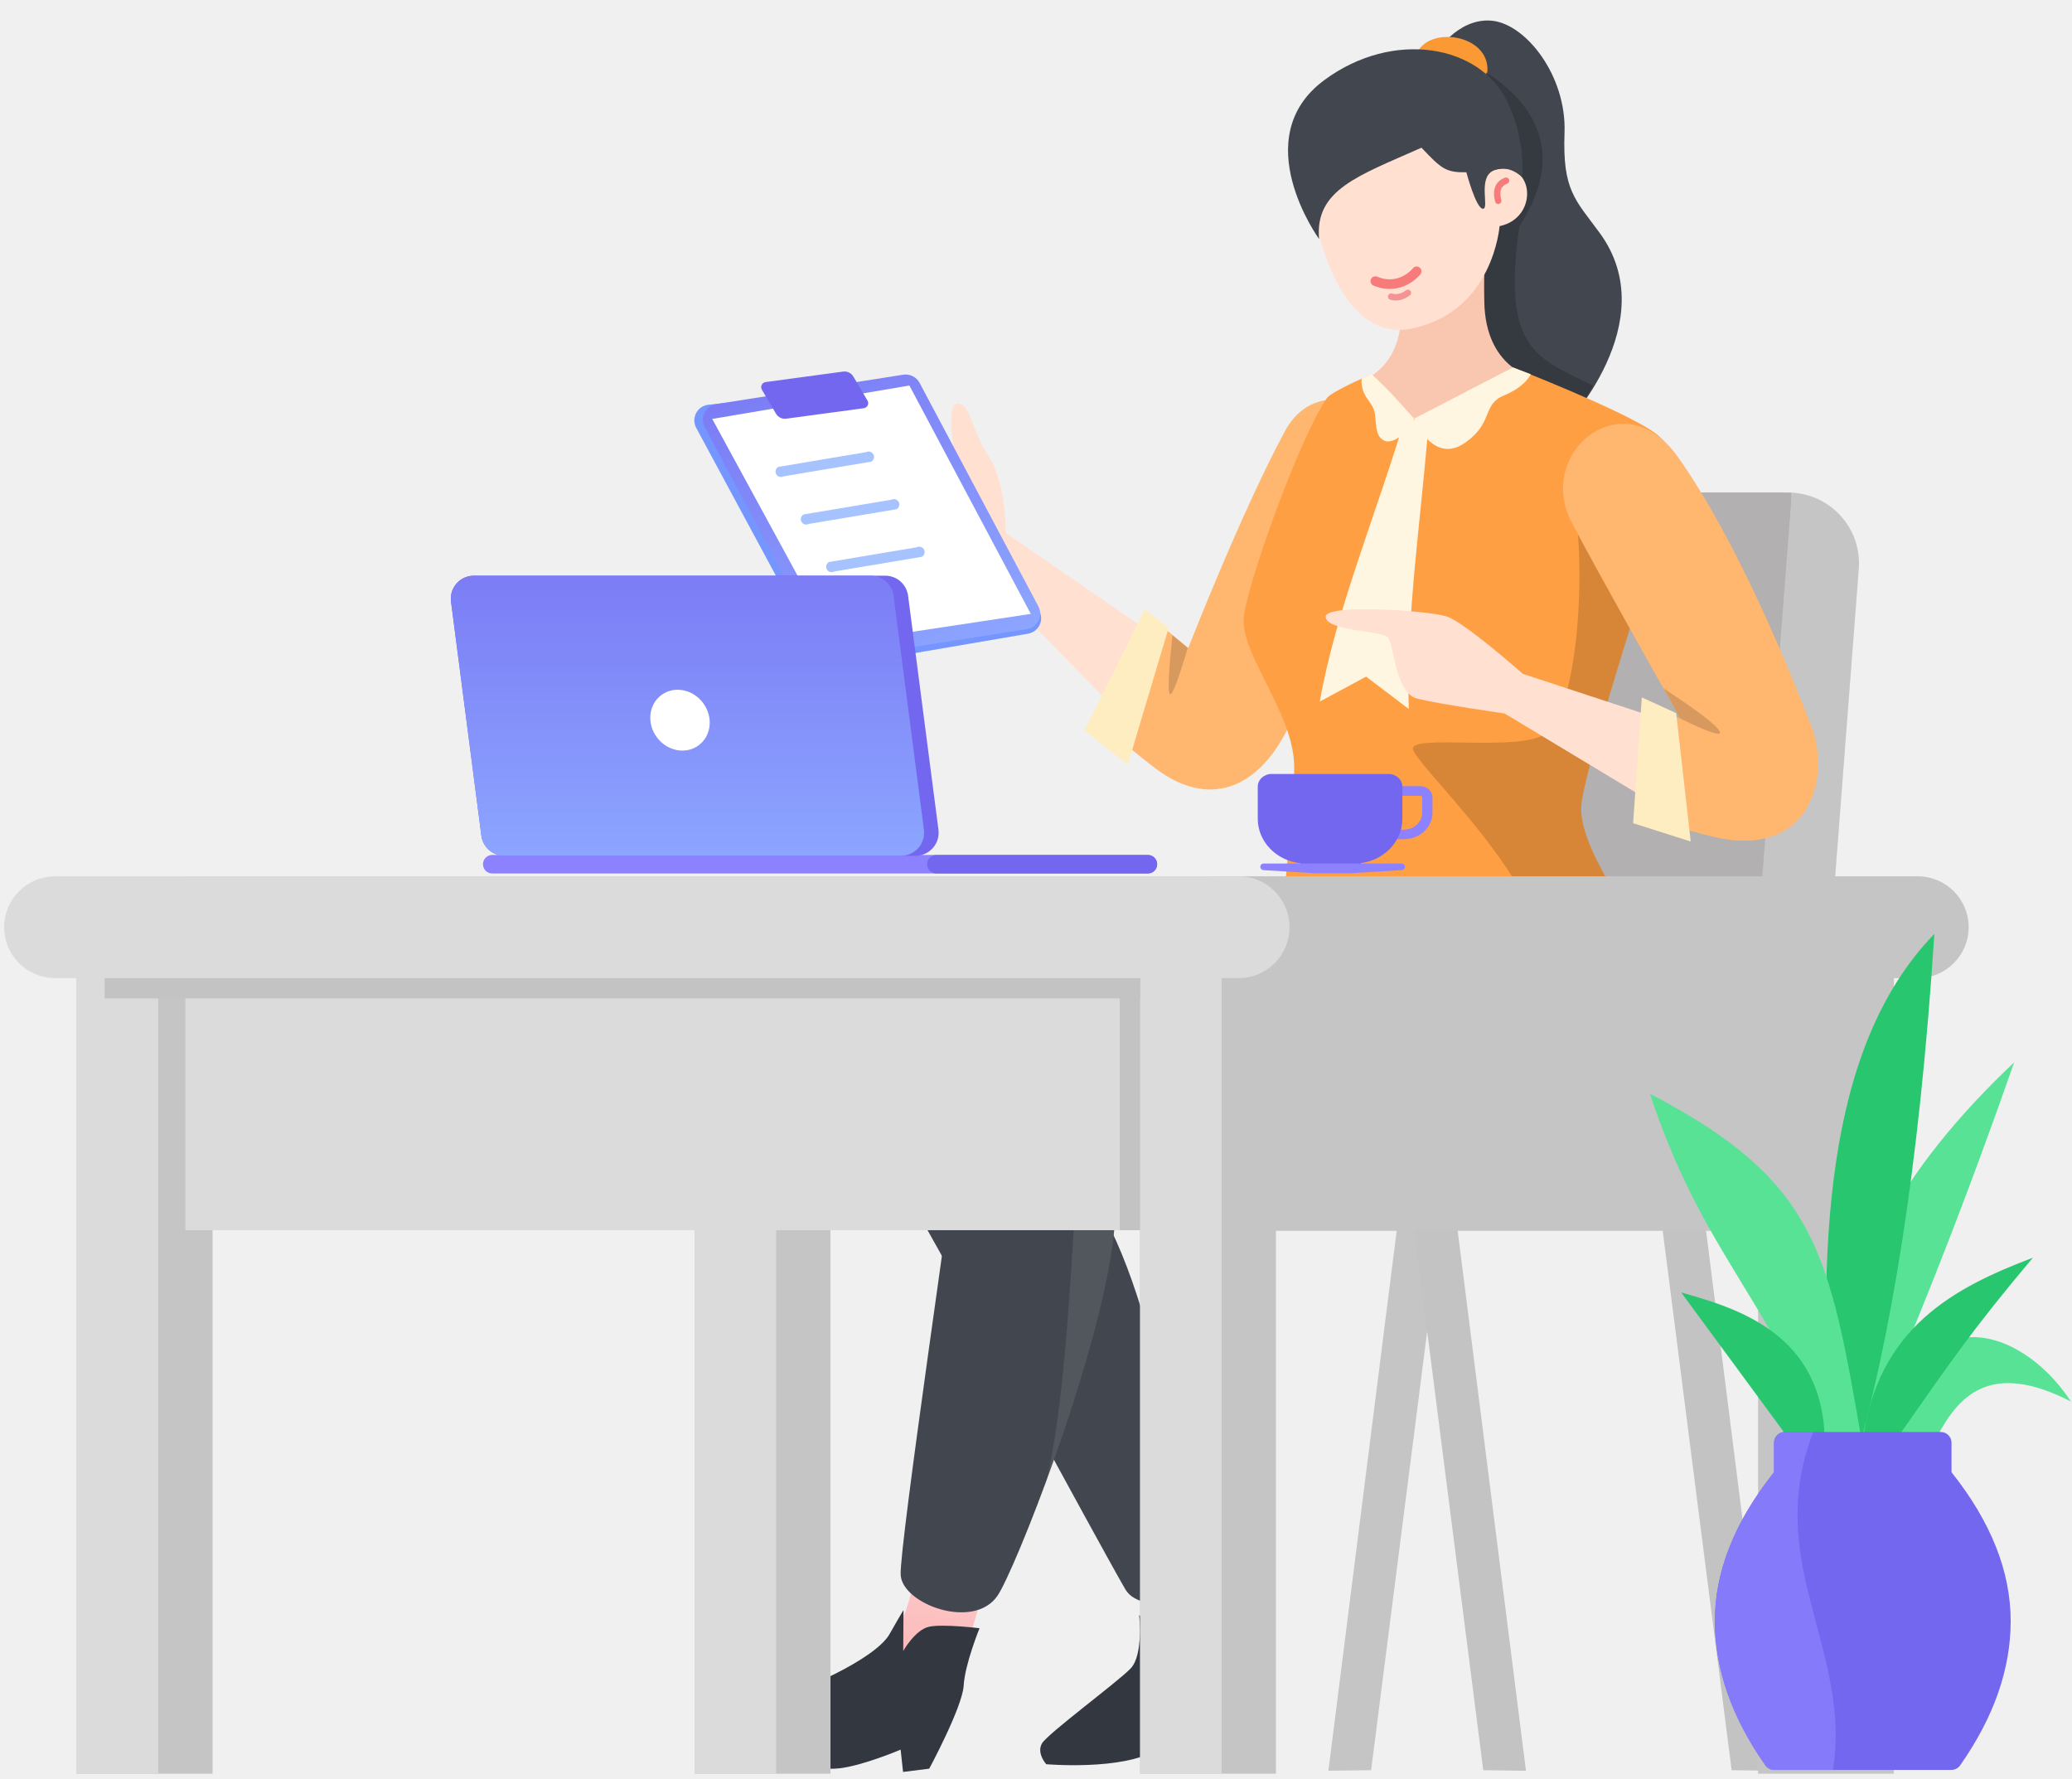
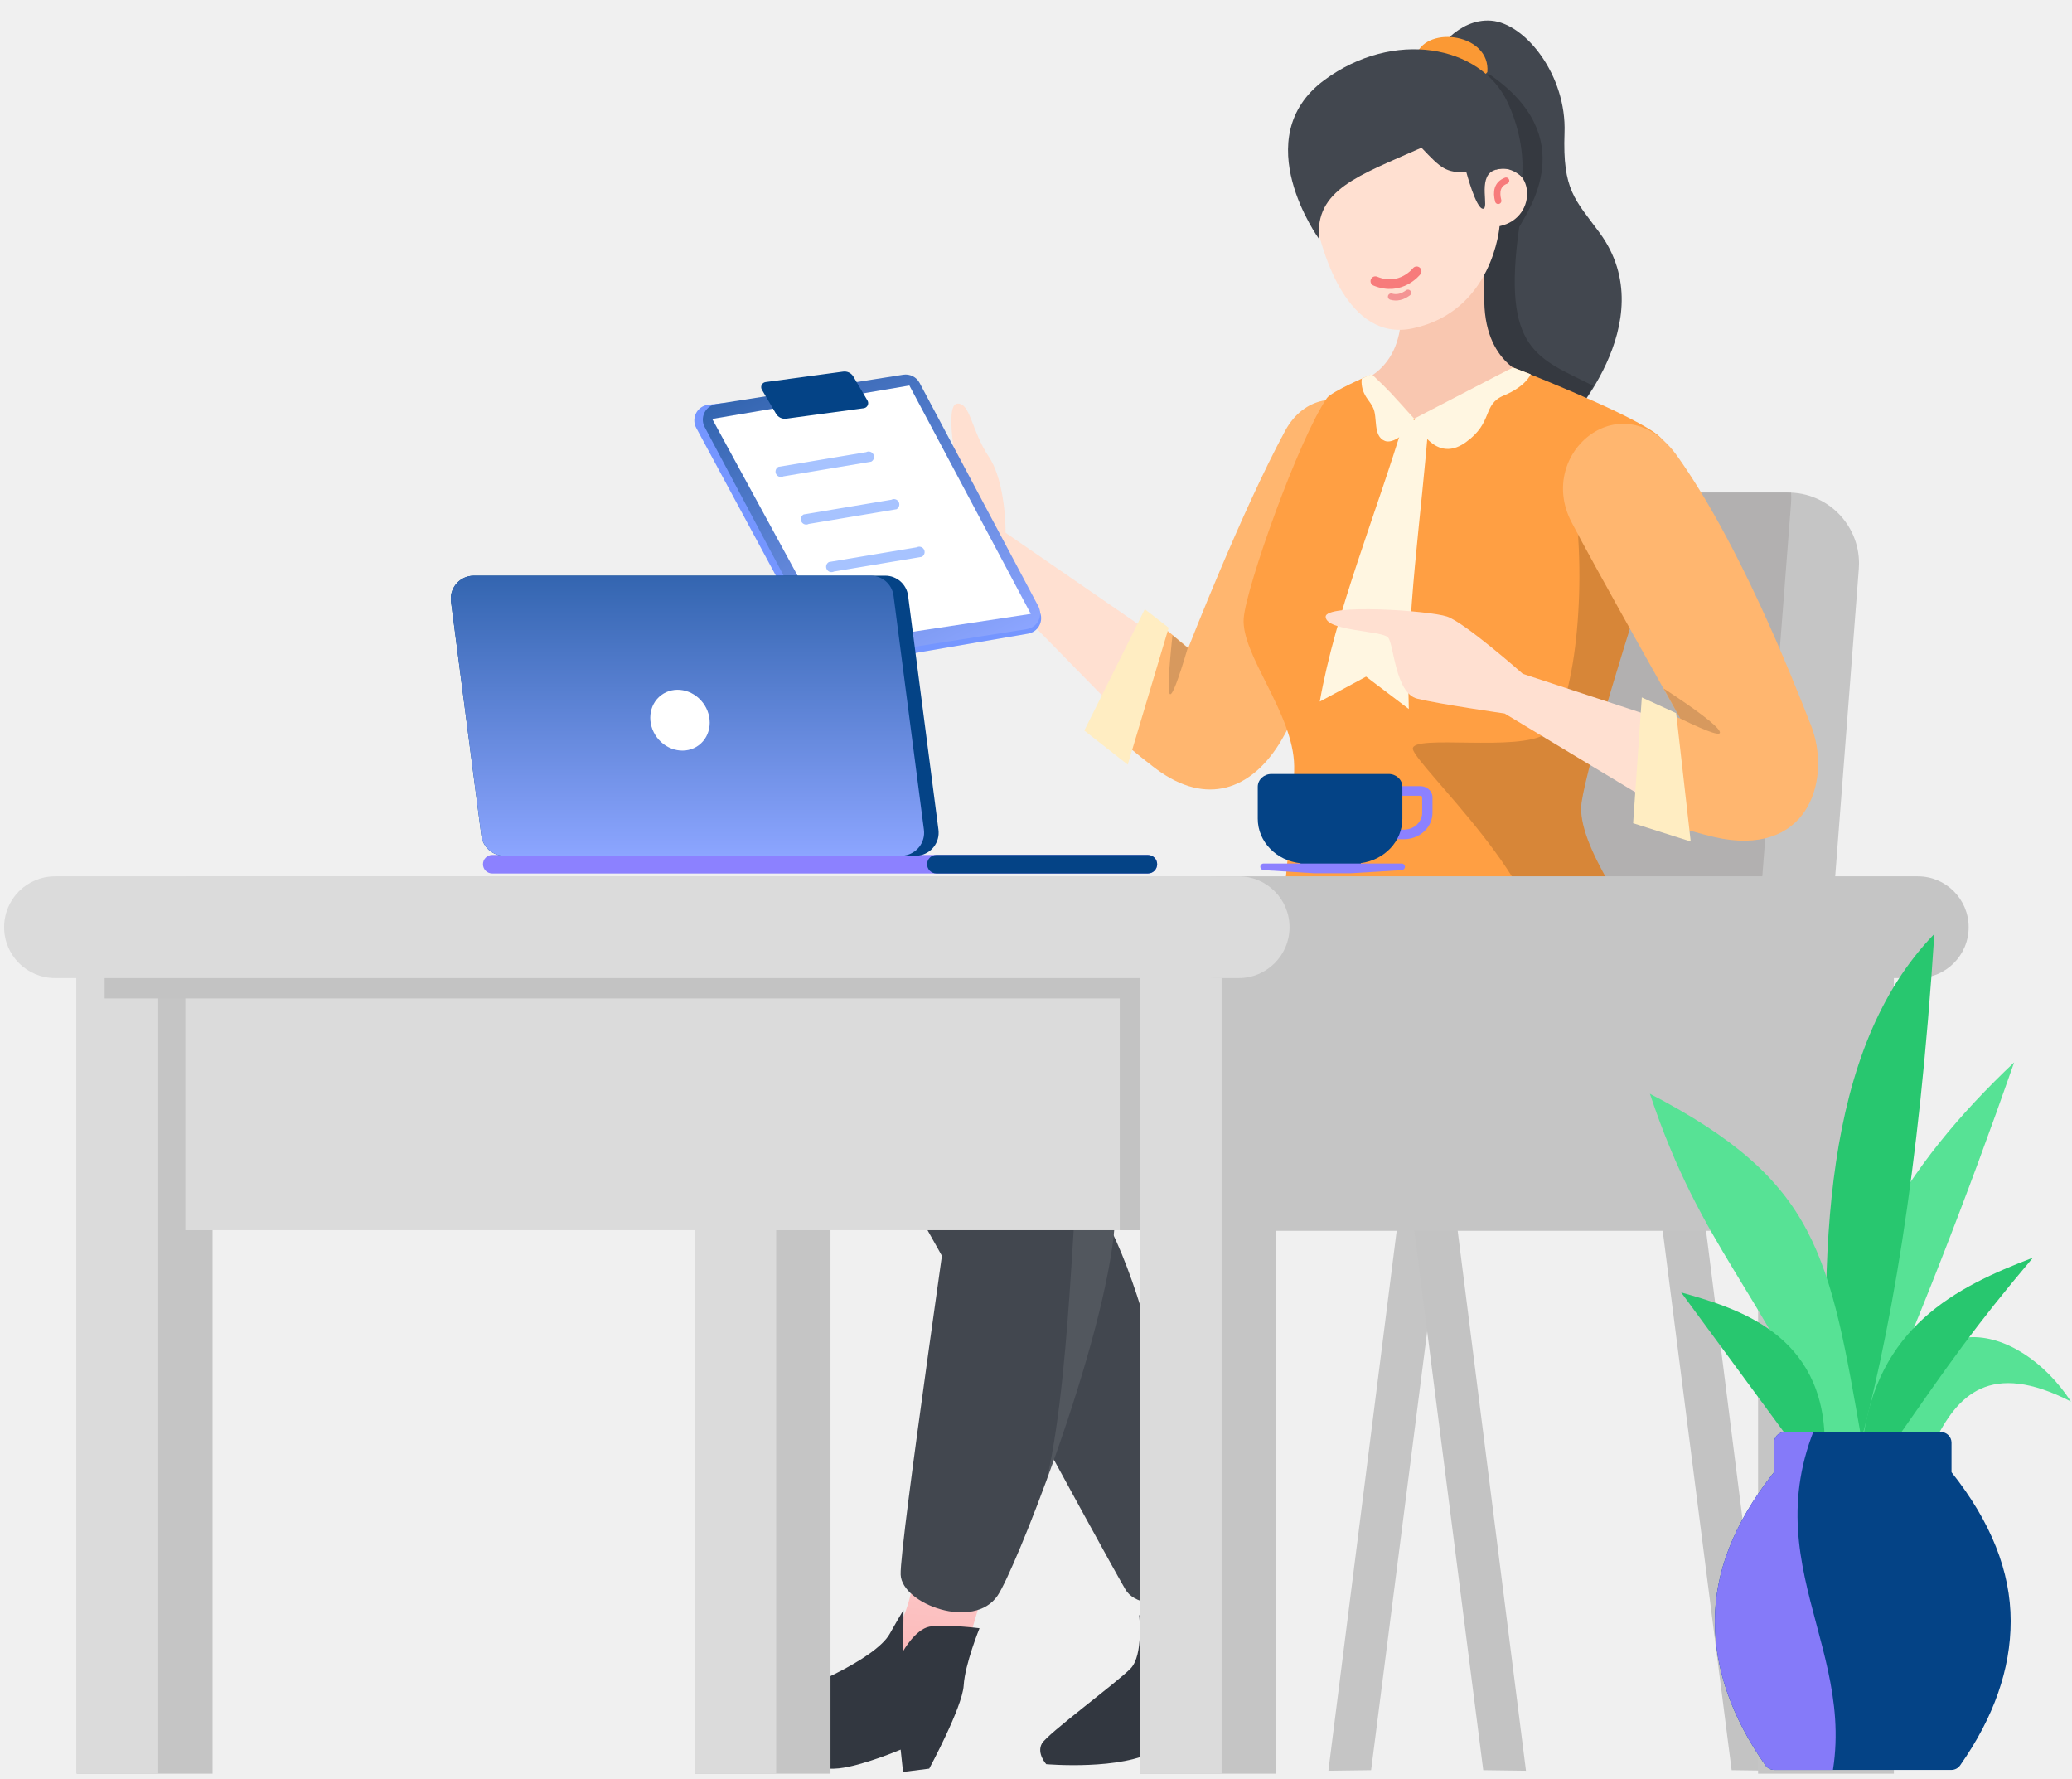
<svg xmlns="http://www.w3.org/2000/svg" xmlns:xlink="http://www.w3.org/1999/xlink" width="324px" height="278px" viewBox="0 0 324 278" version="1.1">
  <defs>
    <linearGradient x1="43.252%" y1="-28.186%" x2="50%" y2="91.05%" id="linearGradient-1">
      <stop stop-color="#FDC6C6" offset="0%" />
      <stop stop-color="#FAB2B2" offset="100%" />
    </linearGradient>
    <linearGradient x1="42.314%" y1="8.687%" x2="50%" y2="71.691%" id="linearGradient-2">
      <stop stop-color="#FDC6C6" offset="0%" />
      <stop stop-color="#FAB2B2" offset="100%" />
    </linearGradient>
    <linearGradient x1="68.669%" y1="-53.107%" x2="68.669%" y2="100%" id="linearGradient-3">
-       <stop stop-color="#7367F0" offset="0%" />
+       <stop stop-color="#044386" offset="0%" />
      <stop stop-color="#8CA5FF" offset="100%" />
    </linearGradient>
    <linearGradient x1="68.669%" y1="-53.107%" x2="68.669%" y2="100%" id="linearGradient-4">
-       <stop stop-color="#7367F0" offset="0%" />
+       <stop stop-color="#044386" offset="0%" />
      <stop stop-color="#8CA5FF" offset="100%" />
    </linearGradient>
    <path d="M10.934,0.09 L35.324,0.09 C36.253,0.09 37.006,0.841 37.006,1.767 L37.006,6.379 C43.174,14.137 46.258,21.894 46.258,29.651 C46.258,37.17 43.625,44.688 38.358,52.207 C38.043,52.656 37.528,52.924 36.979,52.924 L9.279,52.924 C8.73,52.924 8.215,52.656 7.9,52.207 C2.633,44.688 0,37.17 0,29.651 C0,22.04 2.969,14.429 8.906,6.818 L9.252,6.379 L9.252,1.767 C9.252,0.841 10.005,0.09 10.934,0.09 Z" id="path-5" />
  </defs>
  <g id="📝-Pages-New" stroke="none" stroke-width="1" fill="none" fill-rule="evenodd">
    <g id="Pricing" transform="translate(-993, -1033)">
      <g id="Banner" transform="translate(260, 1033)">
        <g id="Illustration" transform="translate(733, 0)">
          <g id="Chair4" transform="translate(168, 77)">
            <polygon id="Path" fill="#C5C5C5" points="52.462 99.116 39.722 199.832 46.402 199.743 59.142 100.059" />
            <polygon id="Path" fill="#C3C3C3" transform="translate(60.90712, 149.4737) scale(-1, 1) translate(-60.90712, -149.4737) " points="63.937 99.116 51.197 199.832 57.877 199.743 70.617 100.059" />
            <polygon id="Path" fill="#C3C3C3" transform="translate(99.74644, 149.4737) scale(-1, 1) translate(-99.74644, -149.4737) " points="102.777 99.116 90.037 199.832 96.716 199.743 109.456 100.059" />
            <path d="M0,104.425 C-7.11666536e-16,98.614 4.711,93.903 10.522,93.903 L53.703,93.903 C59.425,93.903 64.207,89.549 64.742,83.853 L71.68,10.05 C72.215,4.354 76.997,-2.50165233e-15 82.719,0 L111.608,0 C117.731,-1.20028471e-14 122.696,4.964 122.696,11.088 C122.696,11.371 122.685,11.655 122.663,11.937 L115.539,104.708 C115.095,110.486 110.278,114.947 104.483,114.947 L10.522,114.947 C4.711,114.947 7.11666536e-16,110.236 0,104.425 Z" id="Path" fill="#C5C5C5" />
            <path d="M111.325,-4.54747351e-13 C111.577,-4.55167587e-13 111.827,0.008 112.074,0.025 C112.091,0.28 112.1,0.539 112.1,0.799 C112.1,1.083 112.09,1.367 112.068,1.65 L104.948,94.1 C104.503,99.877 99.687,104.337 93.893,104.337 L0.182,104.337 L0.002,104.334 C0.001,104.267 8.31754009e-18,104.199 0,104.131 C-8.43178012e-15,98.335 4.699,93.636 10.495,93.636 L53.55,93.636 C59.271,93.636 64.052,89.284 64.589,83.589 L71.522,10.047 C72.059,4.352 76.84,-4.57249211e-13 82.561,-4.54747351e-13 L111.325,-4.54747351e-13 Z" id="Combined-Shape" fill="#B2B0B0" />
          </g>
          <g id="Wom3.4" transform="translate(197.5, 139) scale(-1, 1) translate(-197.5, -139) translate(110, 0)">
            <g id="LLeg" transform="translate(39.02196, 145.3553)">
              <path d="M69.492,98.394 C69.492,98.394 63.959,111.66 68.495,115.177 C73.037,118.695 81.871,127.393 81.871,127.393 L53.248,121.184 L60.314,96.845 L69.492,98.394 Z" id="Path" fill="url(#linearGradient-1)" />
              <path d="M67.848,107.13 C67.848,107.13 67.145,113.356 69.175,115.48 C71.205,117.604 82.195,125.69 83.056,127.225 C83.916,128.76 82.377,130.453 82.377,130.453 C82.377,130.453 70.507,131.485 65.168,128.241 C61.313,125.897 55.566,121.69 55.566,121.69 L54.043,125.827 L49.728,125.651 C49.728,125.651 49.156,120.553 50.18,118.109 C51.204,115.664 56.478,103.223 56.478,103.223 C56.478,103.223 58.508,105.046 60.665,105.965 C62.822,106.883 65.525,109.398 65.525,109.398 L67.848,107.13 Z" id="Path" fill="#323740" />
              <path d="M21.608,0.033 C31.231,0.462 84.792,12.294 94.523,14.304 C104.254,16.314 112.481,27.19 105.061,39.785 C96.726,53.923 75.222,94.074 70.001,103.125 C67.417,107.605 54.38,105.093 57.443,97.574 C63.151,83.557 65.802,48.344 80.357,35.506 C80.357,35.506 31.411,44.013 10.268,34.268 C-5.098,27.184 -1.622,-1.004 21.608,0.033 Z" id="Path" fill="#42474F" />
            </g>
            <g id="LArm" transform="translate(66.99122, 62.4817)">
              <path d="M60.769,20.807 C60.769,20.807 60.661,12.987 63.4,8.9 C66.139,4.813 66.247,0.472 68.32,0.614 C70.393,0.756 68.341,10.847 68.341,10.847 C68.341,10.847 70.971,9.843 72.86,8.574 C74.75,7.304 80.479,1.047 81.818,2.156 C84.088,4.045 80.432,14.703 78.44,16.834 C76.442,18.965 65.527,25.974 65.527,25.974 L38.792,53.277 L33.772,39.407 L60.769,20.807 Z" id="Path" fill="#FFE0D1" />
              <path d="M1.631,18.228 C6.108,28.597 14.304,47.647 17.683,53.33 C21.918,60.447 28.596,63.583 36.414,58.302 C37.798,57.368 40.598,55.115 44.813,51.544 L37.161,34.725 C33.852,37.453 32.198,38.816 32.198,38.816 C32.198,38.816 23.797,17.308 17.039,4.849 C11.186,-5.931 -5.183,2.464 1.631,18.228 Z" id="Path" fill="#FFB66F" />
              <path d="M32.285,38.828 C33.789,43.923 34.717,46.324 35.069,46.028 C35.42,45.733 35.286,42.667 34.666,36.83 L32.285,38.828 Z" id="Path" fill-opacity="0.16" fill="#000000" />
              <polygon id="Path-65" fill="#FFEDC2" points="35.26 35.656 41.659 57.059 48.455 51.732 38.996 32.758" />
            </g>
            <g id="Head" transform="translate(27.22405, 0)">
              <g id="Group-21" transform="translate(23.97348, 36.01599) rotate(12) translate(-23.97348, -36.01599) translate(6.473483, 3.515993)">
                <path d="M20.856,3.508 C20.856,3.508 16.415,-1.216 11.287,0.3 C6.159,1.816 1.52,11.107 3.723,19.84 C5.914,28.575 4.268,30.372 1.609,36.258 C-5.532,52.093 13.412,64.826 13.412,64.826 L34.058,60.443 L26.683,21.876 L20.856,3.508 Z" id="Path" fill="#42474F" />
                <path d="M13.341,8.422 C1.315,21.016 11.746,30.447 13.71,32.764 C20.464,51.228 15.092,53.392 7.575,59.437 L11.617,64.049 L23.202,59.212 L22.83,7.41 L13.341,8.422 Z" id="Path-50" fill-opacity="0.199" fill="#000000" />
              </g>
              <path d="M18.126,58.982 C18.126,58.982 25.457,57.51 25.674,47.24 C25.892,36.97 24.684,33.464 24.684,33.464 L38.509,33.215 C38.509,33.215 38.659,44.661 38.662,48.801 C38.667,58.868 46.426,60.035 46.426,60.035 C46.426,60.035 44.813,67.998 32.286,68.702 C22.506,69.252 18.126,58.982 18.126,58.982 Z" id="Path" fill="#F9C7B0" />
              <g id="Group-20" transform="translate(37.42821, 29.37465) rotate(12) translate(-37.42821, -29.37465) translate(18.92821, 7.374649)">
                <path d="M2.771,6.829 C1.047,1.139 10.311,-2.303 13.032,1.796 C13.032,1.796 14.367,5.682 11.585,7.9 C7.822,10.891 2.771,6.829 2.771,6.829 Z" id="Path" fill="#FB9934" />
                <path d="M4.667,22.025 C-1.5,21.787 -0.494,30.804 5.912,30.791 C5.912,30.791 9.633,43.6 22.552,43.6 C33.043,43.6 33.726,28.671 33.821,25.693 C33.923,22.518 33.936,12.086 33.936,12.086 L4.427,12.072 L4.667,22.025 Z" id="Path" fill="#FFE0D1" />
                <path d="M7.903,27.586 C8.953,27.299 9.237,21.477 9.237,21.477 C12.379,20.854 12.932,20.145 15.306,16.255 C25.851,18.5 33.01,19.185 33.936,26.897 C33.936,26.897 41.855,9.09 27.98,2.761 C15.776,-2.798 2.899,2.425 0.652,12.134 C-0.94,18.987 0.884,24.019 0.884,24.019 C0.884,24.019 2.483,21.477 5.107,22.112 C7.732,22.747 6.853,27.872 7.903,27.586 Z" id="Path" fill="#42474F" />
                <path d="M20.289,33.967 C20.289,33.967 22.412,37.392 26.554,36.176" id="Path" stroke="#F77B7B" stroke-width="1.5" stroke-linecap="round" transform="translate(23.42161, 35.20206) rotate(-18) translate(-23.42161, -35.20206) " />
                <path d="M22.087,38.055 C23.059,38.463 23.981,38.463 24.788,37.995" id="Path" stroke="#F49494" stroke-linecap="round" transform="translate(23.43776, 38.17421) rotate(2) translate(-23.43776, -38.17421) " />
                <path d="M4.952,27.027 C5.339,25.632 5.167,24.413 3.779,23.856" id="Path-8" stroke="#F77B7B" stroke-linecap="round" transform="translate(4.455322, 25.44126) rotate(-13) translate(-4.455322, -25.44126) " />
              </g>
            </g>
            <g id="Group-19" transform="translate(23.20225, 57.44044)">
              <path d="M47.557,1.223 C47.725,1.215 53.637,3.805 54.318,4.804 C58.753,11.31 66.895,34.21 67.315,39.178 C67.787,44.908 59.526,54.037 59.425,62.332 C59.335,70.629 62.959,95.61 61.553,97.943 C60.159,100.277 50.994,111.361 49.082,111.406 C47.159,111.451 45.724,105.632 42.811,105.758 C39.91,105.885 33.86,113.601 31.252,113.546 C28.654,113.489 1.733,96.434 3.791,91.575 C5.86,86.716 15.463,74.641 14.485,68.02 C13.518,61.4 5.793,36.963 3.004,28.646 C0.226,20.329 -2.012,13.704 3.172,10.125 C8.356,6.546 25.224,0 25.224,0 L40.326,8.448 C40.326,8.448 46.68,1.265 47.557,1.223 Z" id="Path" fill="#FF9F43" />
              <path d="M42.187,8.213 C46.717,23.276 52.933,38.118 55.423,52.243 L48.181,48.341 L41.502,53.402 C41.973,38.718 39.508,23.299 38.374,8.213 L42.187,8.213 Z" id="Path" fill="#FFF6E1" />
              <path d="M15.731,19.779 L15.559,20.997 C13.53,36.124 15.931,54.479 20.093,57.279 C24.341,60.138 40.875,57.333 40.875,59.597 C40.875,61.861 18.026,82.608 21.777,92.526 C23.839,97.979 23.148,102.829 19.705,107.076 L18.705,106.403 C10.901,101.11 2.615,94.352 3.791,91.575 C5.86,86.716 15.463,74.641 14.485,68.02 C13.557,61.665 6.4,38.89 3.361,29.719 L2.394,26.812 C1.269,23.403 0.332,20.315 0.106,17.651 L0.804,17.198 C11.964,10.044 16.94,10.904 15.731,19.779 L15.731,19.779 Z" id="Path" fill-opacity="0.16" fill="#000000" />
              <path d="M22.437,1.067 L25.224,0 L40.658,8.011 C40.658,8.011 37.756,15.396 32.617,11.718 C28.212,8.574 30.07,5.806 26.617,4.379 C23.176,2.952 22.437,1.067 22.437,1.067 Z" id="Path" fill="#FFF6E1" />
              <path d="M40.658,8.011 C41.777,10.496 44.051,11.948 45.227,11.496 C47.168,10.751 46.334,7.78 47.099,6.28 C47.647,5.215 48.001,5.054 48.481,4.055 C48.926,3.138 48.944,2.037 48.83,1.734 L47.312,1.044 C45.921,2.355 44.902,3.359 44.255,4.055 C43.448,4.922 42.249,6.24 40.658,8.011 Z" id="Path" fill="#FFF6E1" />
            </g>
            <g id="RArm" transform="translate(0, 66.25251)">
              <path d="M46.869,39.096 C46.869,39.096 55.955,31.064 58.736,30.132 C61.518,29.2 77.809,28.08 77.706,30.186 C77.589,32.443 68.839,32.313 67.933,33.423 C67.026,34.533 66.82,42.12 63.393,42.972 C59.973,43.823 49.719,45.292 49.719,45.292 L25.191,60.066 L24.143,46.567 L46.869,39.096 Z" id="Path" fill="#FFE0D1" />
              <path d="M22.695,5.089 C13.122,18.583 4.949,39.136 1.812,47.15 C-1.326,55.163 1.839,67.25 15.634,64.877 C17.188,64.61 19.706,63.941 23.189,62.87 L26.486,44.31 C23.651,45.499 22.234,46.094 22.234,46.094 C22.234,46.094 35.945,21.821 39.293,15.314 C44.886,4.447 31.127,-6.8 22.695,5.089 Z" id="Path" fill="#FFB66F" />
              <path d="M22.234,46.094 C17.591,48.358 15.561,48.993 16.145,47.996 C16.729,47 19.634,44.792 24.861,41.373 L22.234,46.094 Z" id="Path" fill-opacity="0.16" fill="#000000" />
              <polygon id="Path-64" fill="#FFEDC2" points="22.898 45.236 20.621 65.305 29.627 62.445 28.268 42.778" />
            </g>
            <g id="RLeg" transform="translate(22.1476, 141.1421)">
              <path d="M119.792,103.055 C119.792,103.055 119.625,116.19 130.462,121.101 C141.293,126.012 149.009,125.716 148.027,129.513 C147.045,133.309 118.854,133.156 116.222,130.187 C113.978,127.661 109.098,104.142 107.755,105.94 L119.792,103.055 Z" id="Path" fill="url(#linearGradient-2)" />
              <path d="M109.683,113.409 C109.683,113.409 111.961,118.987 112.161,122.368 C112.363,125.75 117.547,135.362 117.547,135.362 L121.643,135.876 L122.018,132.39 C122.018,132.39 127.946,134.914 131.665,135.317 C135.384,135.72 148.14,134.206 150.676,132.1 C153.214,129.995 151.932,127.031 144.61,125.225 C137.289,123.418 125.913,118.141 123.749,114.32 C121.584,110.498 121.571,110.597 121.571,110.597 L121.614,116.965 C121.614,116.965 119.74,113.613 117.529,113.166 C115.317,112.719 109.683,113.409 109.683,113.409 Z" id="Path" fill="#323740" />
              <path d="M9.384,0.186 C-2.755,18.454 -1.568,31.668 12.946,39.827 C31.538,50.28 88.881,38.037 88.881,38.037 C88.881,38.037 87.864,46.215 88.881,53.51 C91.538,72.561 104.172,104.301 106.845,108.289 C110.541,113.804 121.802,109.645 122.014,105.053 C122.226,100.46 113.525,41.809 112.202,30.624 C110.886,19.439 106.73,17.815 94.592,14.757 C91.804,14.055 58.828,5.87 55.808,6.109 C38.504,7.475 23.029,5.501 9.384,0.186 Z" id="Path" fill="#42474F" />
              <path d="M22.612,36.782 C41.436,38.888 91.273,34.546 93.275,36.519 C95.186,38.403 94.867,71.179 99.154,90.148 C94.931,78.654 90.36,64.115 88.881,53.51 C87.864,46.215 88.881,38.037 88.881,38.037 L86.934,38.425 C76.774,40.396 29.671,48.858 12.946,39.827 C3.136,34.53 -0.66,26.329 1.559,15.223 C4.235,28.324 11.252,35.511 22.612,36.782 Z" id="Path" fill-opacity="0.192" fill="#FFFFFF" opacity="0.44" />
              <ellipse id="Oval" fill-opacity="0.192" fill="#FFFFFF" transform="translate(120.2298, 32.12562) rotate(13) translate(-120.2298, -32.12562) " cx="120.23" cy="32.126" rx="3.164" ry="5.794" />
              <ellipse id="Oval" fill-opacity="0.192" fill="#FFFFFF" transform="translate(105.4648, 28.43908) rotate(-16) translate(-105.4648, -28.43908) " cx="105.465" cy="28.439" rx="4.218" ry="6.32" />
            </g>
          </g>
          <g id="Example-Task1" transform="translate(135.6906, 81.03081) rotate(-28) translate(-135.6906, -81.03081) translate(118.1906, 51.53081)">
            <g id="Group-3" transform="translate(-0, 0)">
              <path d="M3.839,2.124 L31.821,13.393 C32.731,13.76 33.337,14.632 33.363,15.613 L34.4,54.791 C34.436,56.151 33.363,57.283 32.002,57.319 C31.718,57.327 31.434,57.285 31.164,57.196 L2.382,47.686 C1.378,47.354 0.697,46.418 0.691,45.36 L0.455,4.424 C0.447,3.063 1.544,1.953 2.904,1.945 C3.225,1.944 3.542,2.004 3.839,2.124 Z" id="Rectangle" fill="#7596FF" fill-rule="nonzero" />
              <path d="M4.953,2.605 L32.938,12.282 C33.931,12.625 34.597,13.56 34.597,14.61 L34.597,54.146 C34.597,55.507 33.494,56.61 32.133,56.61 C31.859,56.61 31.587,56.564 31.328,56.474 L3.342,46.797 C2.349,46.454 1.683,45.519 1.683,44.469 L1.683,4.933 C1.683,3.573 2.787,2.469 4.147,2.469 C4.421,2.469 4.694,2.515 4.953,2.605 Z" id="Rectangle" fill="url(#linearGradient-3)" />
              <polygon id="Rectangle" fill="#FFFFFF" fill-rule="nonzero" points="3.322 4.365 32.996 14.227 32.996 54.663 3.726 44.356" />
-               <path d="M13.4,3.195 L24.874,7.44 C25.478,7.663 25.89,8.228 25.918,8.871 L26.106,13.223 C26.125,13.664 25.783,14.038 25.341,14.057 C25.235,14.061 25.129,14.045 25.029,14.008 L13.555,9.763 C12.95,9.539 12.539,8.975 12.511,8.332 L12.323,3.98 C12.304,3.538 12.646,3.165 13.087,3.146 C13.194,3.141 13.3,3.158 13.4,3.195 Z" id="Rectangle" fill="#7367F0" fill-rule="nonzero" />
+               <path d="M13.4,3.195 L24.874,7.44 C25.478,7.663 25.89,8.228 25.918,8.871 L26.106,13.223 C26.125,13.664 25.783,14.038 25.341,14.057 C25.235,14.061 25.129,14.045 25.029,14.008 L13.555,9.763 C12.95,9.539 12.539,8.975 12.511,8.332 L12.323,3.98 C12.304,3.538 12.646,3.165 13.087,3.146 C13.194,3.141 13.3,3.158 13.4,3.195 Z" id="Rectangle" fill="#044386" fill-rule="nonzero" />
              <path d="M22.133,20.249 C22.598,20.249 22.975,20.626 22.975,21.091 C22.975,21.523 22.65,21.879 22.231,21.928 L22.133,21.933 L8.939,17.521 C8.474,17.521 8.097,17.144 8.097,16.679 C8.097,16.247 8.422,15.891 8.841,15.842 L8.939,15.836 L22.133,20.249 Z" id="Path" fill="#A7C3FF" />
              <path d="M22.133,28.673 C22.598,28.673 22.975,29.05 22.975,29.515 C22.975,29.947 22.65,30.303 22.231,30.352 L22.133,30.358 L8.939,25.945 C8.474,25.945 8.097,25.568 8.097,25.103 C8.097,24.671 8.422,24.315 8.841,24.266 L8.939,24.26 L22.133,28.673 Z" id="Path" fill="#A7C3FF" />
              <path d="M22.133,37.097 C22.598,37.097 22.975,37.474 22.975,37.939 C22.975,38.371 22.65,38.728 22.231,38.776 L22.133,38.782 L8.939,34.37 C8.474,34.37 8.097,33.992 8.097,33.527 C8.097,33.095 8.422,32.739 8.841,32.69 L8.939,32.685 L22.133,37.097 Z" id="Path" fill="#A7C3FF" />
            </g>
          </g>
          <g id="Group-26" transform="translate(0, 137)">
            <g id="Group-25" transform="translate(12, 0)">
              <polygon id="Rectangle" fill="#C5C5C5" points="96.628 5.303 117.867 5.303 117.867 140.293 96.628 140.293" />
              <polygon id="Rectangle" fill="#DBDBDB" points="96.628 -2.49210244e-13 109.371 -2.49210244e-13 109.371 140.293 96.628 140.293" />
              <polygon id="Rectangle" fill="#C5C5C5" points="1.45900014e-15 5.303 105.132 5.303 105.132 45.791 21.239 45.791 21.239 140.293 1.45900014e-15 140.293" />
              <polygon id="Rectangle" fill="#DBDBDB" points="1.41478802e-15 5.303 12.743 5.303 12.743 140.293 1.41478802e-15 140.293" />
            </g>
            <g id="Group-25">
              <polygon id="Rectangle" fill="#C5C5C5" points="274.911 5.303 296.15 5.303 296.15 140.293 274.911 140.293" />
              <polygon id="Rectangle" fill="#C5C5C5" points="178.283 5.303 283.415 5.303 283.415 55.421 199.522 55.421 199.522 140.293 178.283 140.293" />
              <polygon id="Rectangle" fill="#DBDBDB" points="28.983 -3.93090058e-13 190.903 -5.65231444e-13 190.903 55.323 28.983 55.323" />
              <polygon id="Rectangle" fill="#C3C3C3" points="175.097 5.303 187.841 5.303 187.841 55.323 175.097 55.323" />
              <polygon id="Rectangle" fill="#DBDBDB" points="178.283 5.303 191.026 5.303 191.026 140.293 178.283 140.293" />
              <path d="M190.536,0 L299.885,0 C304.278,-6.13612206e-15 307.84,3.562 307.84,7.955 C307.84,12.348 304.278,15.91 299.885,15.91 L190.536,15.91 C186.143,15.91 182.582,12.348 182.582,7.955 C182.582,3.562 186.143,-8.11268773e-17 190.536,0 Z" id="Rectangle" fill="#C5C5C5" />
              <polygon id="Rectangle" fill="#C3C3C3" points="16.363 3.182 178.283 3.182 178.283 19.092 16.363 19.092" />
              <path d="M8.601,-2.48689958e-14 L193.691,-2.48689958e-14 C198.084,-1.73036653e-14 201.646,3.562 201.646,7.955 C201.646,12.348 198.084,15.91 193.691,15.91 L8.601,15.91 C4.207,15.91 0.646,12.348 0.646,7.955 C0.646,3.562 4.207,-2.31737658e-14 8.601,-2.48689958e-14 Z" id="Rectangle" fill="#DBDBDB" />
            </g>
          </g>
          <g id="Cup" transform="translate(210, 129) scale(-1, 1) translate(-210, -129) translate(196, 121)">
            <path d="M7.274,1.908 L1.885,1.908 C0.844,1.908 0,2.691 0,3.658 L0,6.055 C0,8.345 2,10.202 4.466,10.202 L7.274,10.202 C7.72,10.202 8.082,9.866 8.082,9.452 C8.082,9.038 7.72,8.702 7.274,8.702 L4.466,8.702 C2.892,8.702 1.615,7.517 1.615,6.055 L1.615,3.658 C1.615,3.52 1.736,3.408 1.885,3.408 L7.274,3.408 C7.72,3.408 8.082,3.072 8.082,2.658 C8.082,2.244 7.72,1.908 7.274,1.908 Z" id="Path" fill="#8C81FF" />
-             <path d="M25.17,0 C26.36,0 27.324,0.895 27.324,2 L27.324,7 C27.324,10.6 24.398,13.565 20.633,13.956 L20.632,15 L11.204,15 L11.204,13.933 C7.534,13.462 4.709,10.537 4.709,7 L4.709,2 C4.709,0.895 5.673,0 6.863,0 L25.17,0 Z" id="Path" fill="#7367F0" />
+             <path d="M25.17,0 C26.36,0 27.324,0.895 27.324,2 L27.324,7 C27.324,10.6 24.398,13.565 20.633,13.956 L20.632,15 L11.204,15 L11.204,13.933 C7.534,13.462 4.709,10.537 4.709,7 L4.709,2 C4.709,0.895 5.673,0 6.863,0 L25.17,0 Z" id="Path" fill="#044386" />
            <path d="M4.808,14 L26.423,14 C26.699,14 26.923,14.224 26.923,14.5 C26.923,14.781 26.704,15.013 26.424,15.031 L18.474,15.522 L18.474,15.522 L12.82,15.522 L4.807,15.031 C4.526,15.013 4.308,14.781 4.308,14.5 C4.308,14.224 4.532,14 4.808,14 Z" id="Rectangle" fill="#8C81FF" />
          </g>
          <g id="FacingBack-Laptop3" transform="translate(70, 90)">
            <path d="M6.97,43.662 L109.5,43.662 C110.299,43.662 110.946,44.309 110.946,45.108 C110.946,45.906 110.299,46.554 109.5,46.554 L6.97,46.554 C6.171,46.554 5.524,45.906 5.524,45.108 C5.524,44.309 6.171,43.662 6.97,43.662 Z" id="Rectangle" fill="#8C81FF" />
-             <path d="M76.415,43.662 L109.5,43.662 C110.299,43.662 110.946,44.309 110.946,45.108 C110.946,45.906 110.299,46.554 109.5,46.554 L76.415,46.554 C75.617,46.554 74.97,45.906 74.97,45.108 C74.97,44.309 75.617,43.662 76.415,43.662 Z" id="Rectangle" fill="#7367F0" />
-             <path d="M4.097,0 L68.429,0 C70.238,1.44402386e-15 71.766,1.343 71.999,3.137 L76.747,39.723 C77.002,41.695 75.611,43.501 73.64,43.757 C73.486,43.776 73.331,43.786 73.177,43.786 L8.845,43.786 C7.036,43.786 5.508,42.444 5.275,40.65 L0.527,4.063 C0.271,2.092 1.662,0.286 3.634,0.03 C3.788,0.01 3.942,-4.1563361e-16 4.097,0 Z" id="Rectangle" fill="#7367F0" />
+             <path d="M76.415,43.662 L109.5,43.662 C110.299,43.662 110.946,44.309 110.946,45.108 C110.946,45.906 110.299,46.554 109.5,46.554 L76.415,46.554 C75.617,46.554 74.97,45.906 74.97,45.108 C74.97,44.309 75.617,43.662 76.415,43.662 Z" id="Rectangle" fill="#044386" />
+             <path d="M4.097,0 L68.429,0 C70.238,1.44402386e-15 71.766,1.343 71.999,3.137 L76.747,39.723 C77.002,41.695 75.611,43.501 73.64,43.757 C73.486,43.776 73.331,43.786 73.177,43.786 L8.845,43.786 C7.036,43.786 5.508,42.444 5.275,40.65 L0.527,4.063 C0.271,2.092 1.662,0.286 3.634,0.03 C3.788,0.01 3.942,-4.1563361e-16 4.097,0 Z" id="Rectangle" fill="#044386" />
            <path d="M4.097,0 L66.156,0 C67.965,1.88811307e-15 69.493,1.343 69.726,3.137 L74.474,39.723 C74.73,41.695 73.339,43.501 71.367,43.757 C71.213,43.776 71.059,43.786 70.904,43.786 L8.845,43.786 C7.036,43.786 5.508,42.444 5.275,40.65 L0.527,4.063 C0.271,2.092 1.662,0.286 3.634,0.03 C3.788,0.01 3.942,1.36072323e-15 4.097,0 Z" id="Rectangle" fill="url(#linearGradient-4)" />
            <ellipse id="Oval" fill="#FFFFFF" transform="translate(36.33317, 22.58997) rotate(-37) translate(-36.33317, -22.58997) " cx="36.333" cy="22.59" rx="4.502" ry="4.894" />
          </g>
          <g id="Group-79" transform="translate(258, 146)">
            <g id="Group-86">
              <path d="M32.972,81.156 C41.725,61.306 49.678,40.92 56.958,20.084 C40.189,35.927 27.148,55.229 29.005,81.156 L32.972,81.156 Z" id="Path-113" fill="#57E295" />
              <path d="M28.306,83.229 C26.234,49.383 27.112,17.949 44.477,0 C42.082,37.161 37.601,63.34 31.926,83.229 L28.306,83.229 Z" id="Rectangle" fill="#28C76F" />
              <path d="M27.509,79.704 C17.807,56.052 8.058,49.273 3.37649908e-14,24.995 C26.373,38.702 28.027,50.021 33.203,79.704 L27.509,79.704 Z" id="Path-112" fill="#57E295" />
              <path d="M22.288,79.704 L4.883,56.052 C13.289,58.454 27.339,62.343 27.339,79.704 L22.288,79.704 Z" id="Path-114" fill="#28C76F" />
              <path d="M38.566,79.704 L44.372,79.704 C48.062,71.982 53.261,66.666 65.84,73.11 C57.595,60.521 40.677,56.711 38.566,79.704 Z" id="Path-116" fill="#57E295" />
              <path d="M33.225,79.704 L38.053,79.704 C46.915,67.002 50.724,61.468 59.895,50.62 C47.814,55.215 35.414,61.468 33.225,79.704 Z" id="Path-117" fill="#28C76F" />
            </g>
            <g id="Group-85" transform="translate(10.15385, 77.78125)">
              <mask id="mask-6" fill="white">
                <use xlink:href="#path-5" />
              </mask>
-               <use id="Rectangle" fill="#7367F0" xlink:href="#path-5" />
+               <use id="Rectangle" fill="#044386" xlink:href="#path-5" />
              <path d="M-5.887,-1.363 L15.98,-1.363 C5.511,22.937 26.162,37.327 15.98,61.535 L-5.887,61.535 L-5.887,-1.363 Z" id="Rectangle" fill="#857AF9" mask="url(#mask-6)" />
            </g>
          </g>
        </g>
      </g>
    </g>
  </g>
</svg>
